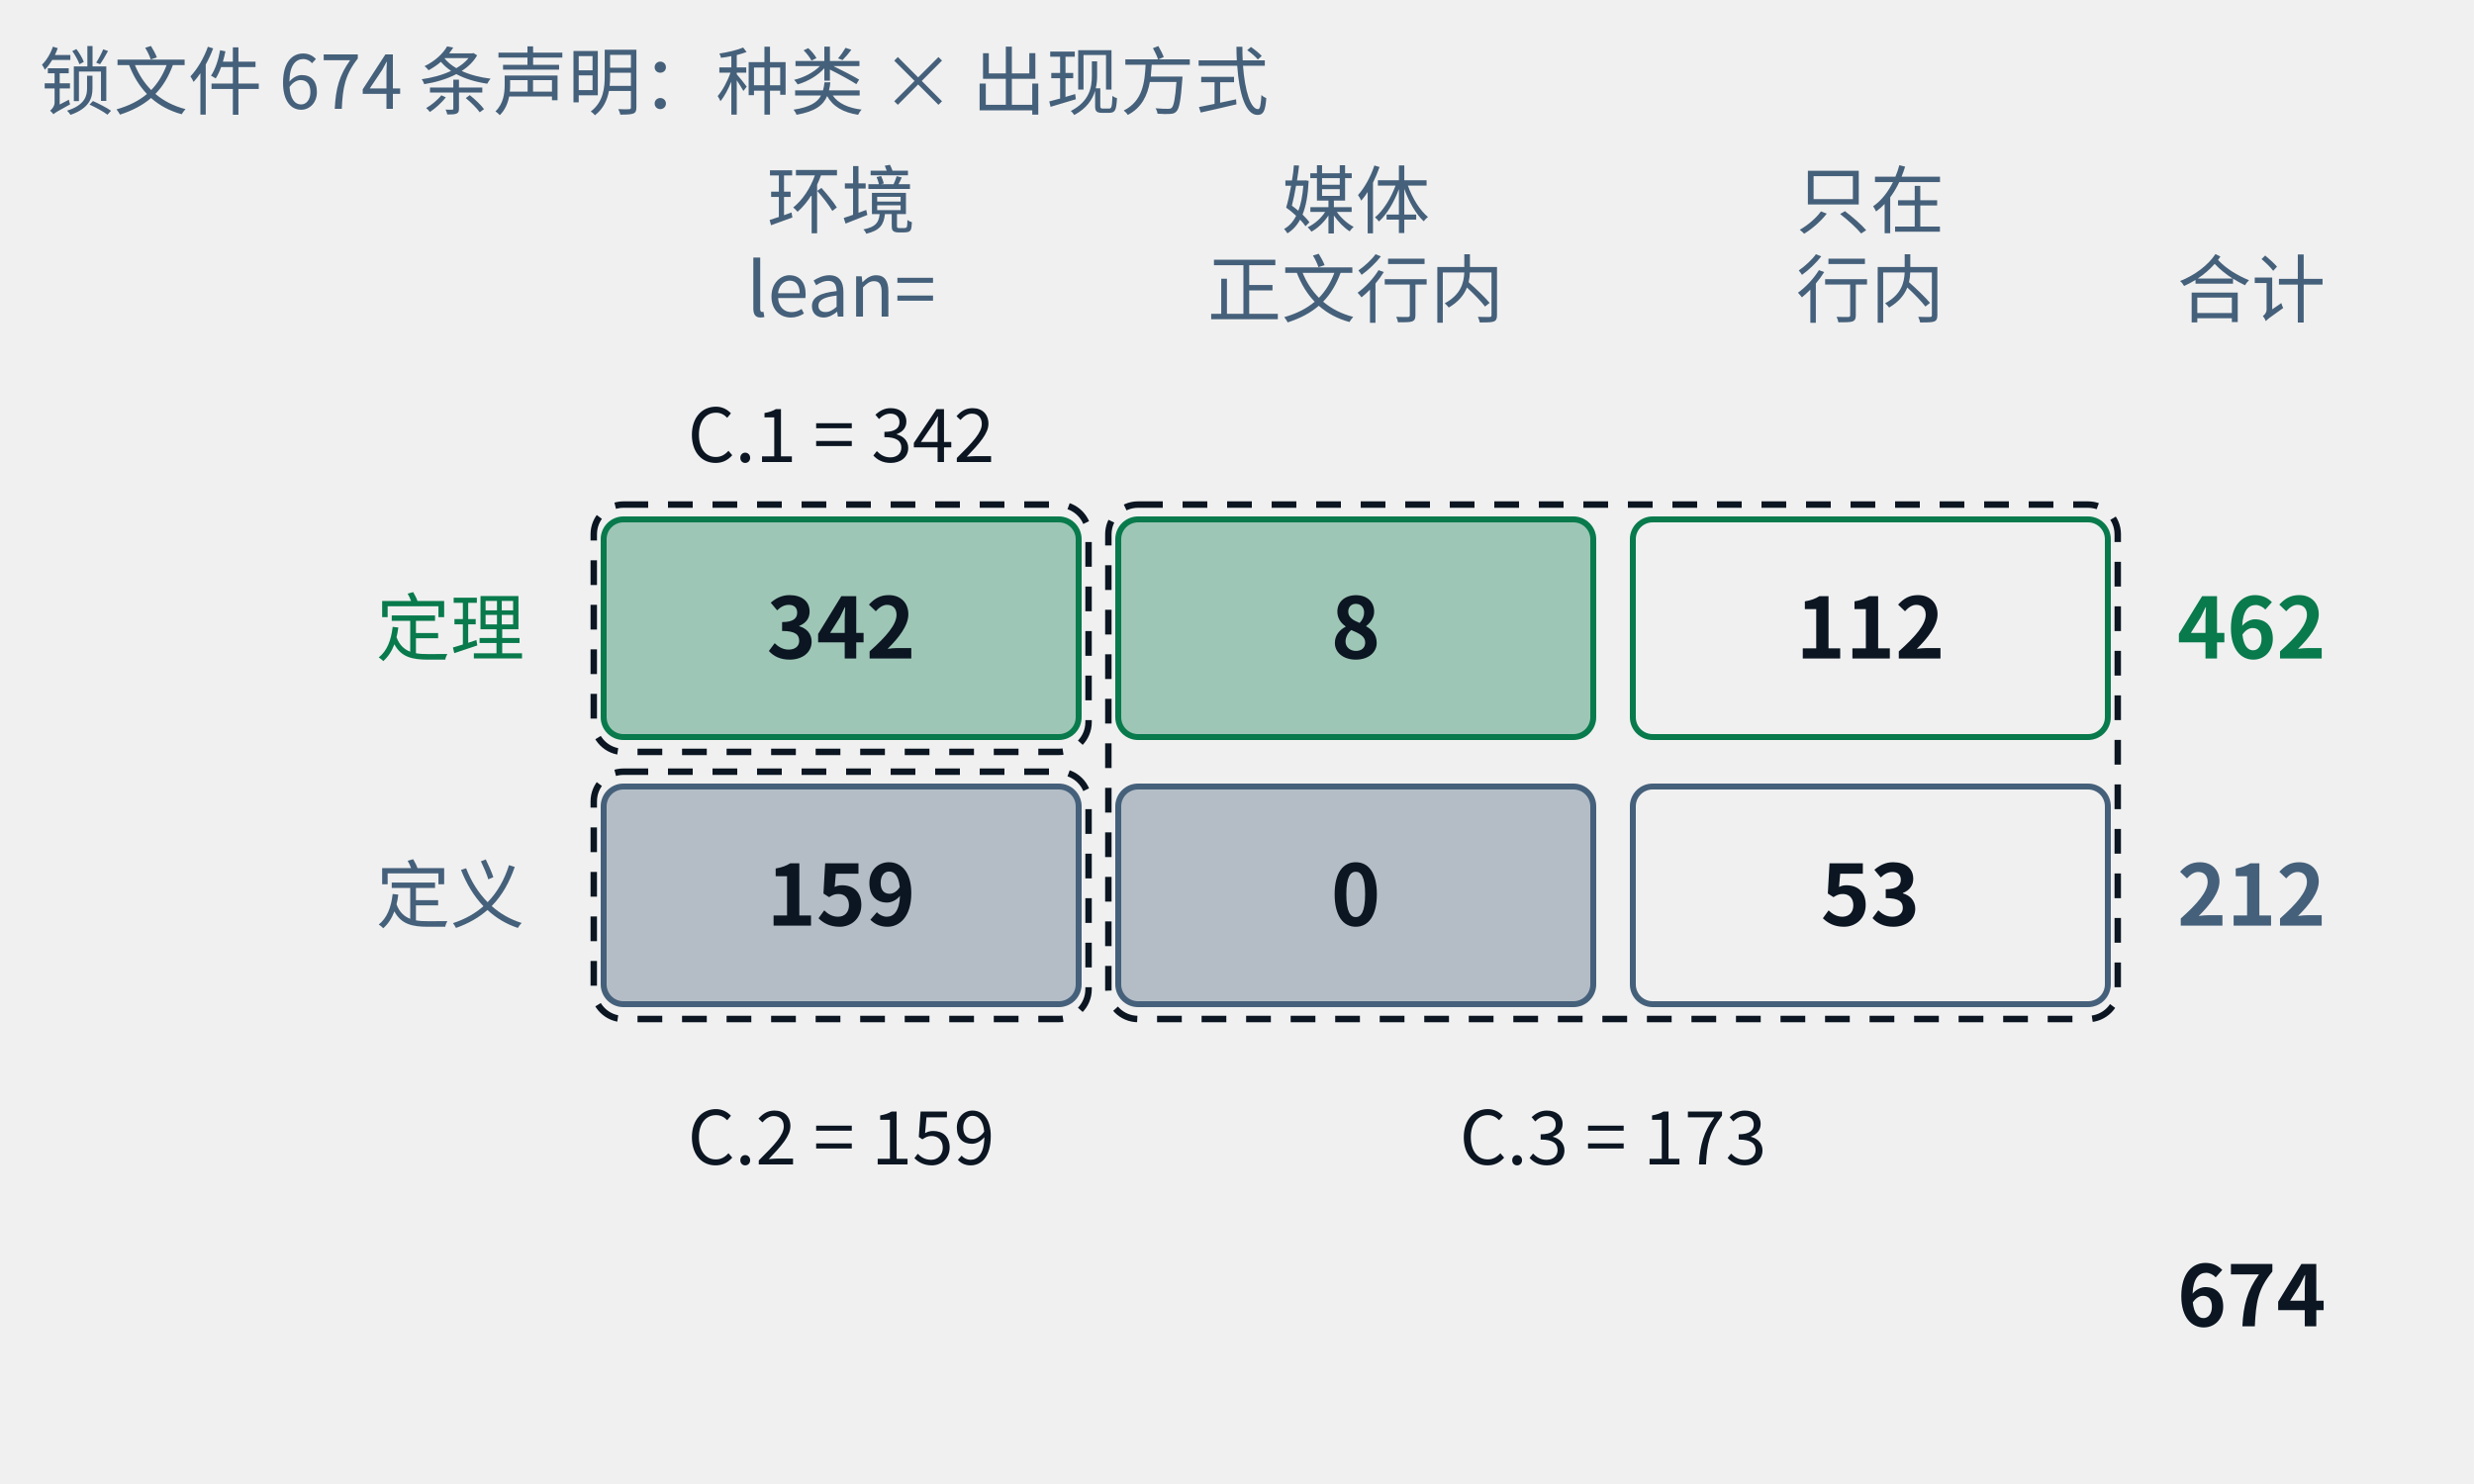
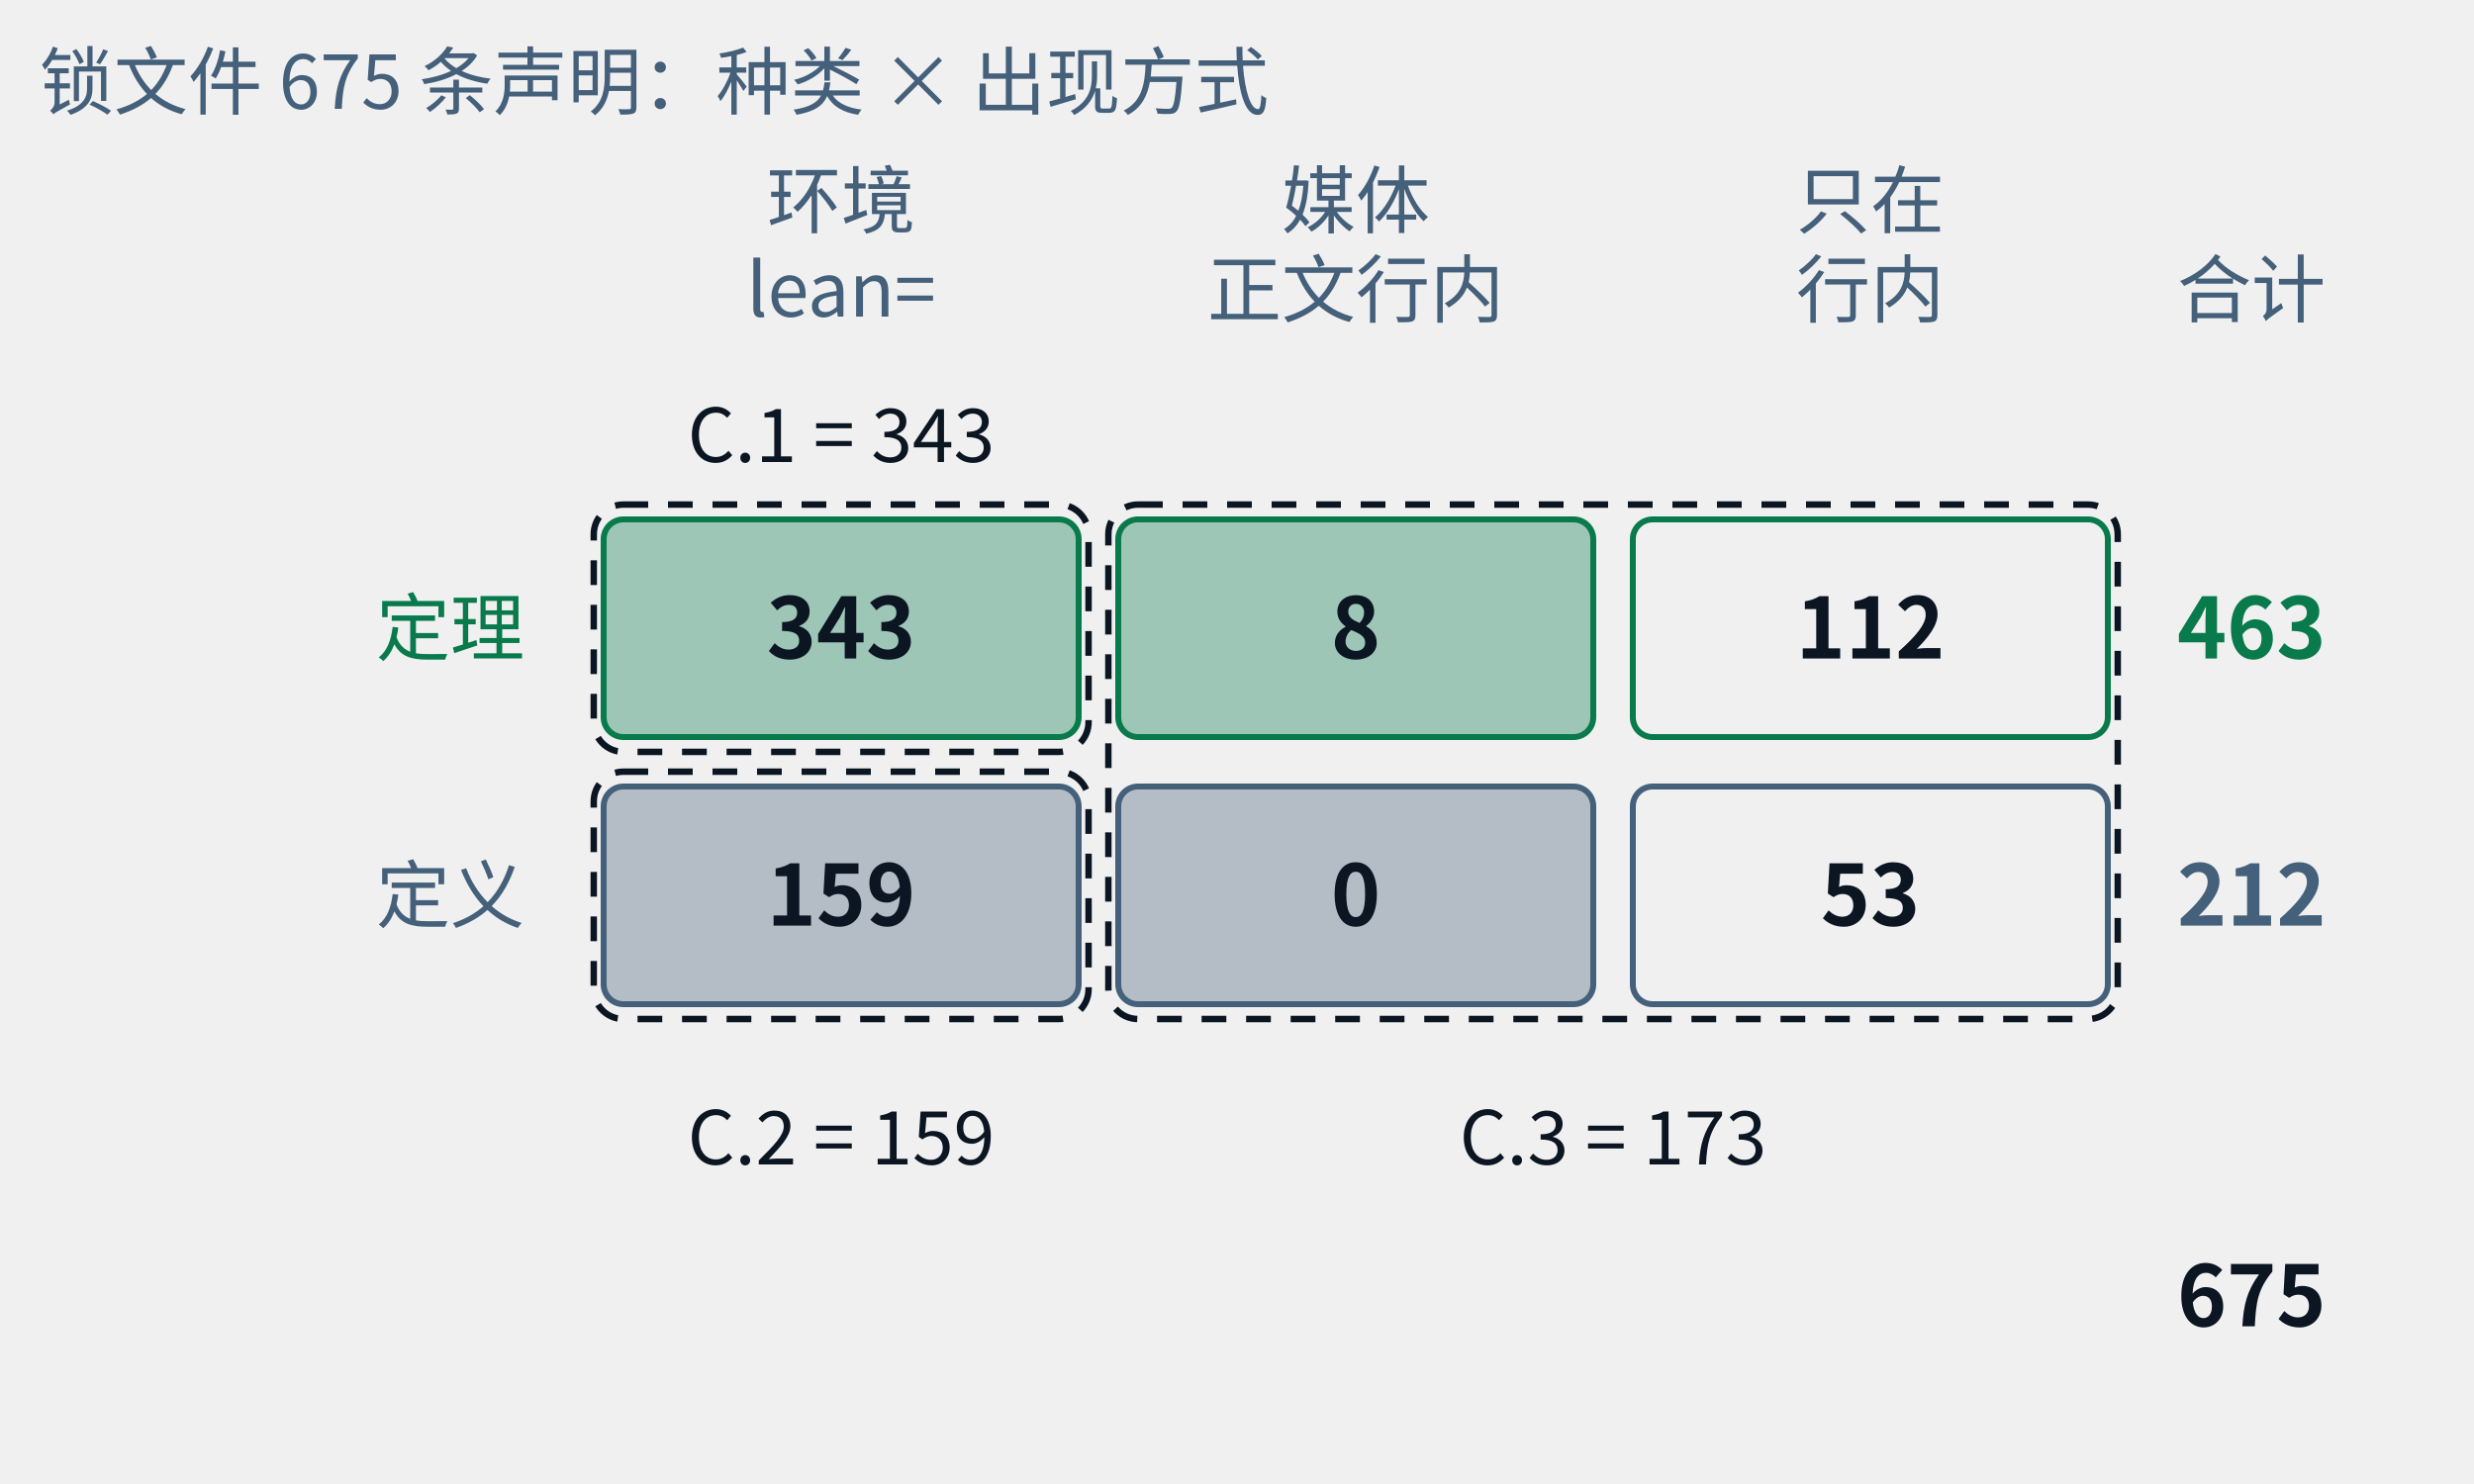
- <svg xmlns="http://www.w3.org/2000/svg" class="tr-fig" data-tr-fig="appc-ledger" data-lang="zh" viewBox="0 0 500 300" width="500" height="300" font-family="'Noto Sans SC', 'Noto Sans CJK SC', 'Source Sans 3', 'PingFang SC', 'Microsoft YaHei', system-ui, sans-serif" role="img" aria-label="一张两行三列的账：行是定理与定义，列是“任意 ::: 环境头以 lean= 引用（包括 example 环境）”“由媒体引用、正文只以行内链接提到”“只在行内链接里出现”。定理一行是 342、8、112，合计 462；定义一行是 159、0、53，合计 212；总计 674。三个虚线框标出附录 C 的三张索引：C.1 = 342，C.2 = 159，C.3 = 8 + 112 + 0 + 53 = 173。">
+ <svg xmlns="http://www.w3.org/2000/svg" class="tr-fig" data-tr-fig="appc-ledger" data-lang="zh" viewBox="0 0 500 300" width="500" height="300" font-family="'Noto Sans SC', 'Noto Sans CJK SC', 'Source Sans 3', 'PingFang SC', 'Microsoft YaHei', system-ui, sans-serif" role="img" aria-label="一张两行三列的账：行是定理与定义，列是“任意 ::: 环境头以 lean= 引用（包括 example 环境）”“由媒体引用、正文只以行内链接提到”“只在行内链接里出现”。定理一行是 343、8、112，合计 463；定义一行是 159、0、53，合计 212；总计 675。三个虚线框标出附录 C 的三张索引：C.1 = 343，C.2 = 159，C.3 = 8 + 112 + 0 + 53 = 173。">
  <style>.ts-ink{stroke:#0b1622}.tf-ink{fill:#0b1622}.ts-dim{stroke:#45607a}.tf-dim{fill:#45607a}.ts-faint{stroke:#9db3c4}.tf-faint{fill:#9db3c4}.ts-edge{stroke:#b9d0dd}.tf-edge{fill:#b9d0dd}.ts-hot{stroke:#5f9bb5}.tf-hot{fill:#5f9bb5}.ts-bg{stroke:#ffffff}.tf-bg{fill:#ffffff}.ts-panel{stroke:#eef5f9}.tf-panel{fill:#eef5f9}.ts-sheet{stroke:#f7fbfd}.tf-sheet{fill:#f7fbfd}.ts-cyan{stroke:#007c8a}.tf-cyan{fill:#007c8a}.ts-magenta{stroke:#b0128f}.tf-magenta{fill:#b0128f}.ts-amber{stroke:#946200}.tf-amber{fill:#946200}.ts-violet{stroke:#5a45c8}.tf-violet{fill:#5a45c8}.ts-ok{stroke:#087a4c}.tf-ok{fill:#087a4c}.ts-warn{stroke:#c21f3a}.tf-warn{fill:#c21f3a}.ts-blue{stroke:#1d5fd0}.tf-blue{fill:#1d5fd0}.ts-orange{stroke:#b85410}.tf-orange{fill:#b85410}.ts-sigma{stroke:#28405a}.tf-sigma{fill:#28405a}@media (prefers-color-scheme:dark){.ts-ink{stroke:#d4efff}.tf-ink{fill:#d4efff}.ts-dim{stroke:#6f8ea5}.tf-dim{fill:#6f8ea5}.ts-faint{stroke:#34506a}.tf-faint{fill:#34506a}.ts-edge{stroke:#143049}.tf-edge{fill:#143049}.ts-hot{stroke:#1f5d7c}.tf-hot{fill:#1f5d7c}.ts-bg{stroke:#03060c}.tf-bg{fill:#03060c}.ts-panel{stroke:#07101b}.tf-panel{fill:#07101b}.ts-sheet{stroke:#050c16}.tf-sheet{fill:#050c16}.ts-cyan{stroke:#19f0ff}.tf-cyan{fill:#19f0ff}.ts-magenta{stroke:#ff2fd0}.tf-magenta{fill:#ff2fd0}.ts-amber{stroke:#ffc83d}.tf-amber{fill:#ffc83d}.ts-violet{stroke:#9d8cff}.tf-violet{fill:#9d8cff}.ts-ok{stroke:#46ffb2}.tf-ok{fill:#46ffb2}.ts-warn{stroke:#ff5064}.tf-warn{fill:#ff5064}.ts-blue{stroke:#2a7bff}.tf-blue{fill:#2a7bff}.ts-orange{stroke:#ff8a3c}.tf-orange{fill:#ff8a3c}.ts-sigma{stroke:#cfe3ff}.tf-sigma{fill:#cfe3ff}}</style>
  <text class="tf-dim" x="170" y="46" font-size="15" text-anchor="middle">环境</text>
  <text class="tf-dim" x="170" y="64" font-size="15" text-anchor="middle">lean=</text>
  <text class="tf-dim" x="274" y="46" font-size="15" text-anchor="middle">媒体</text>
  <text class="tf-dim" x="274" y="64" font-size="15" text-anchor="middle">正文行内</text>
  <text class="tf-dim" x="378" y="46" font-size="15" text-anchor="middle">只在</text>
  <text class="tf-dim" x="378" y="64" font-size="15" text-anchor="middle">行内</text>
  <text class="tf-dim" x="440" y="64" font-size="15">合计</text>
  <text class="tf-ok" x="106" y="132.4" font-size="15" text-anchor="end">定理</text>
  <rect x="122" y="105" width="96" height="44" rx="4" class="ts-ok tf-ok" stroke-width="1.2" fill-opacity="0.35" />
-   <text class="tf-ink" x="170" y="133.12" font-size="17" text-anchor="middle" font-weight="600">342</text>
+   <text class="tf-ink" x="170" y="133.12" font-size="17" text-anchor="middle" font-weight="600">343</text>
  <rect x="226" y="105" width="96" height="44" rx="4" class="ts-ok tf-ok" stroke-width="1.2" fill-opacity="0.35" />
  <text class="tf-ink" x="274" y="133.12" font-size="17" text-anchor="middle" font-weight="600">8</text>
  <rect x="330" y="105" width="96" height="44" rx="4" class="ts-ok" stroke-width="1.2" fill="none" />
  <text class="tf-ink" x="378" y="133.12" font-size="17" text-anchor="middle" font-weight="600">112</text>
-   <text class="tf-ok" x="440" y="133.12" font-size="17" font-weight="600">462</text>
+   <text class="tf-ok" x="440" y="133.12" font-size="17" font-weight="600">463</text>
  <text class="tf-dim" x="106" y="186.4" font-size="15" text-anchor="end">定义</text>
  <rect x="122" y="159" width="96" height="44" rx="4" class="ts-dim tf-dim" stroke-width="1.2" fill-opacity="0.35" />
  <text class="tf-ink" x="170" y="187.12" font-size="17" text-anchor="middle" font-weight="600">159</text>
  <rect x="226" y="159" width="96" height="44" rx="4" class="ts-dim tf-dim" stroke-width="1.2" fill-opacity="0.35" />
  <text class="tf-ink" x="274" y="187.12" font-size="17" text-anchor="middle" font-weight="600">0</text>
  <rect x="330" y="159" width="96" height="44" rx="4" class="ts-dim" stroke-width="1.2" fill="none" />
  <text class="tf-ink" x="378" y="187.12" font-size="17" text-anchor="middle" font-weight="600">53</text>
  <text class="tf-dim" x="440" y="187.12" font-size="17" font-weight="600">212</text>
-   <text class="tf-ink" x="440" y="268.12" font-size="17" font-weight="600">674</text>
+   <text class="tf-ink" x="440" y="268.12" font-size="17" font-weight="600">675</text>
  <rect x="120" y="102" width="100" height="50" rx="6" class="ts-ink" stroke-width="1.3" stroke-dasharray="5 4" fill="none" />
  <rect x="120" y="156" width="100" height="50" rx="6" class="ts-ink" stroke-width="1.3" stroke-dasharray="5 4" fill="none" />
  <rect x="224" y="102" width="204" height="104" rx="6" class="ts-ink" stroke-width="1.3" stroke-dasharray="5 4" fill="none" />
-   <text class="tf-ink" x="170" y="93.4" font-size="15" text-anchor="middle">C.1 = 342</text>
+   <text class="tf-ink" x="170" y="93.4" font-size="15" text-anchor="middle">C.1 = 343</text>
  <text class="tf-ink" x="170" y="235.4" font-size="15" text-anchor="middle">C.2 = 159</text>
  <text class="tf-ink" x="326" y="235.4" font-size="15" text-anchor="middle">C.3 = 173</text>
-   <text class="tf-dim" x="8" y="22" font-size="15">锁文件 674 条声明：种类 × 出现方式</text>
+   <text class="tf-dim" x="8" y="22" font-size="15">锁文件 675 条声明：种类 × 出现方式</text>
</svg>
